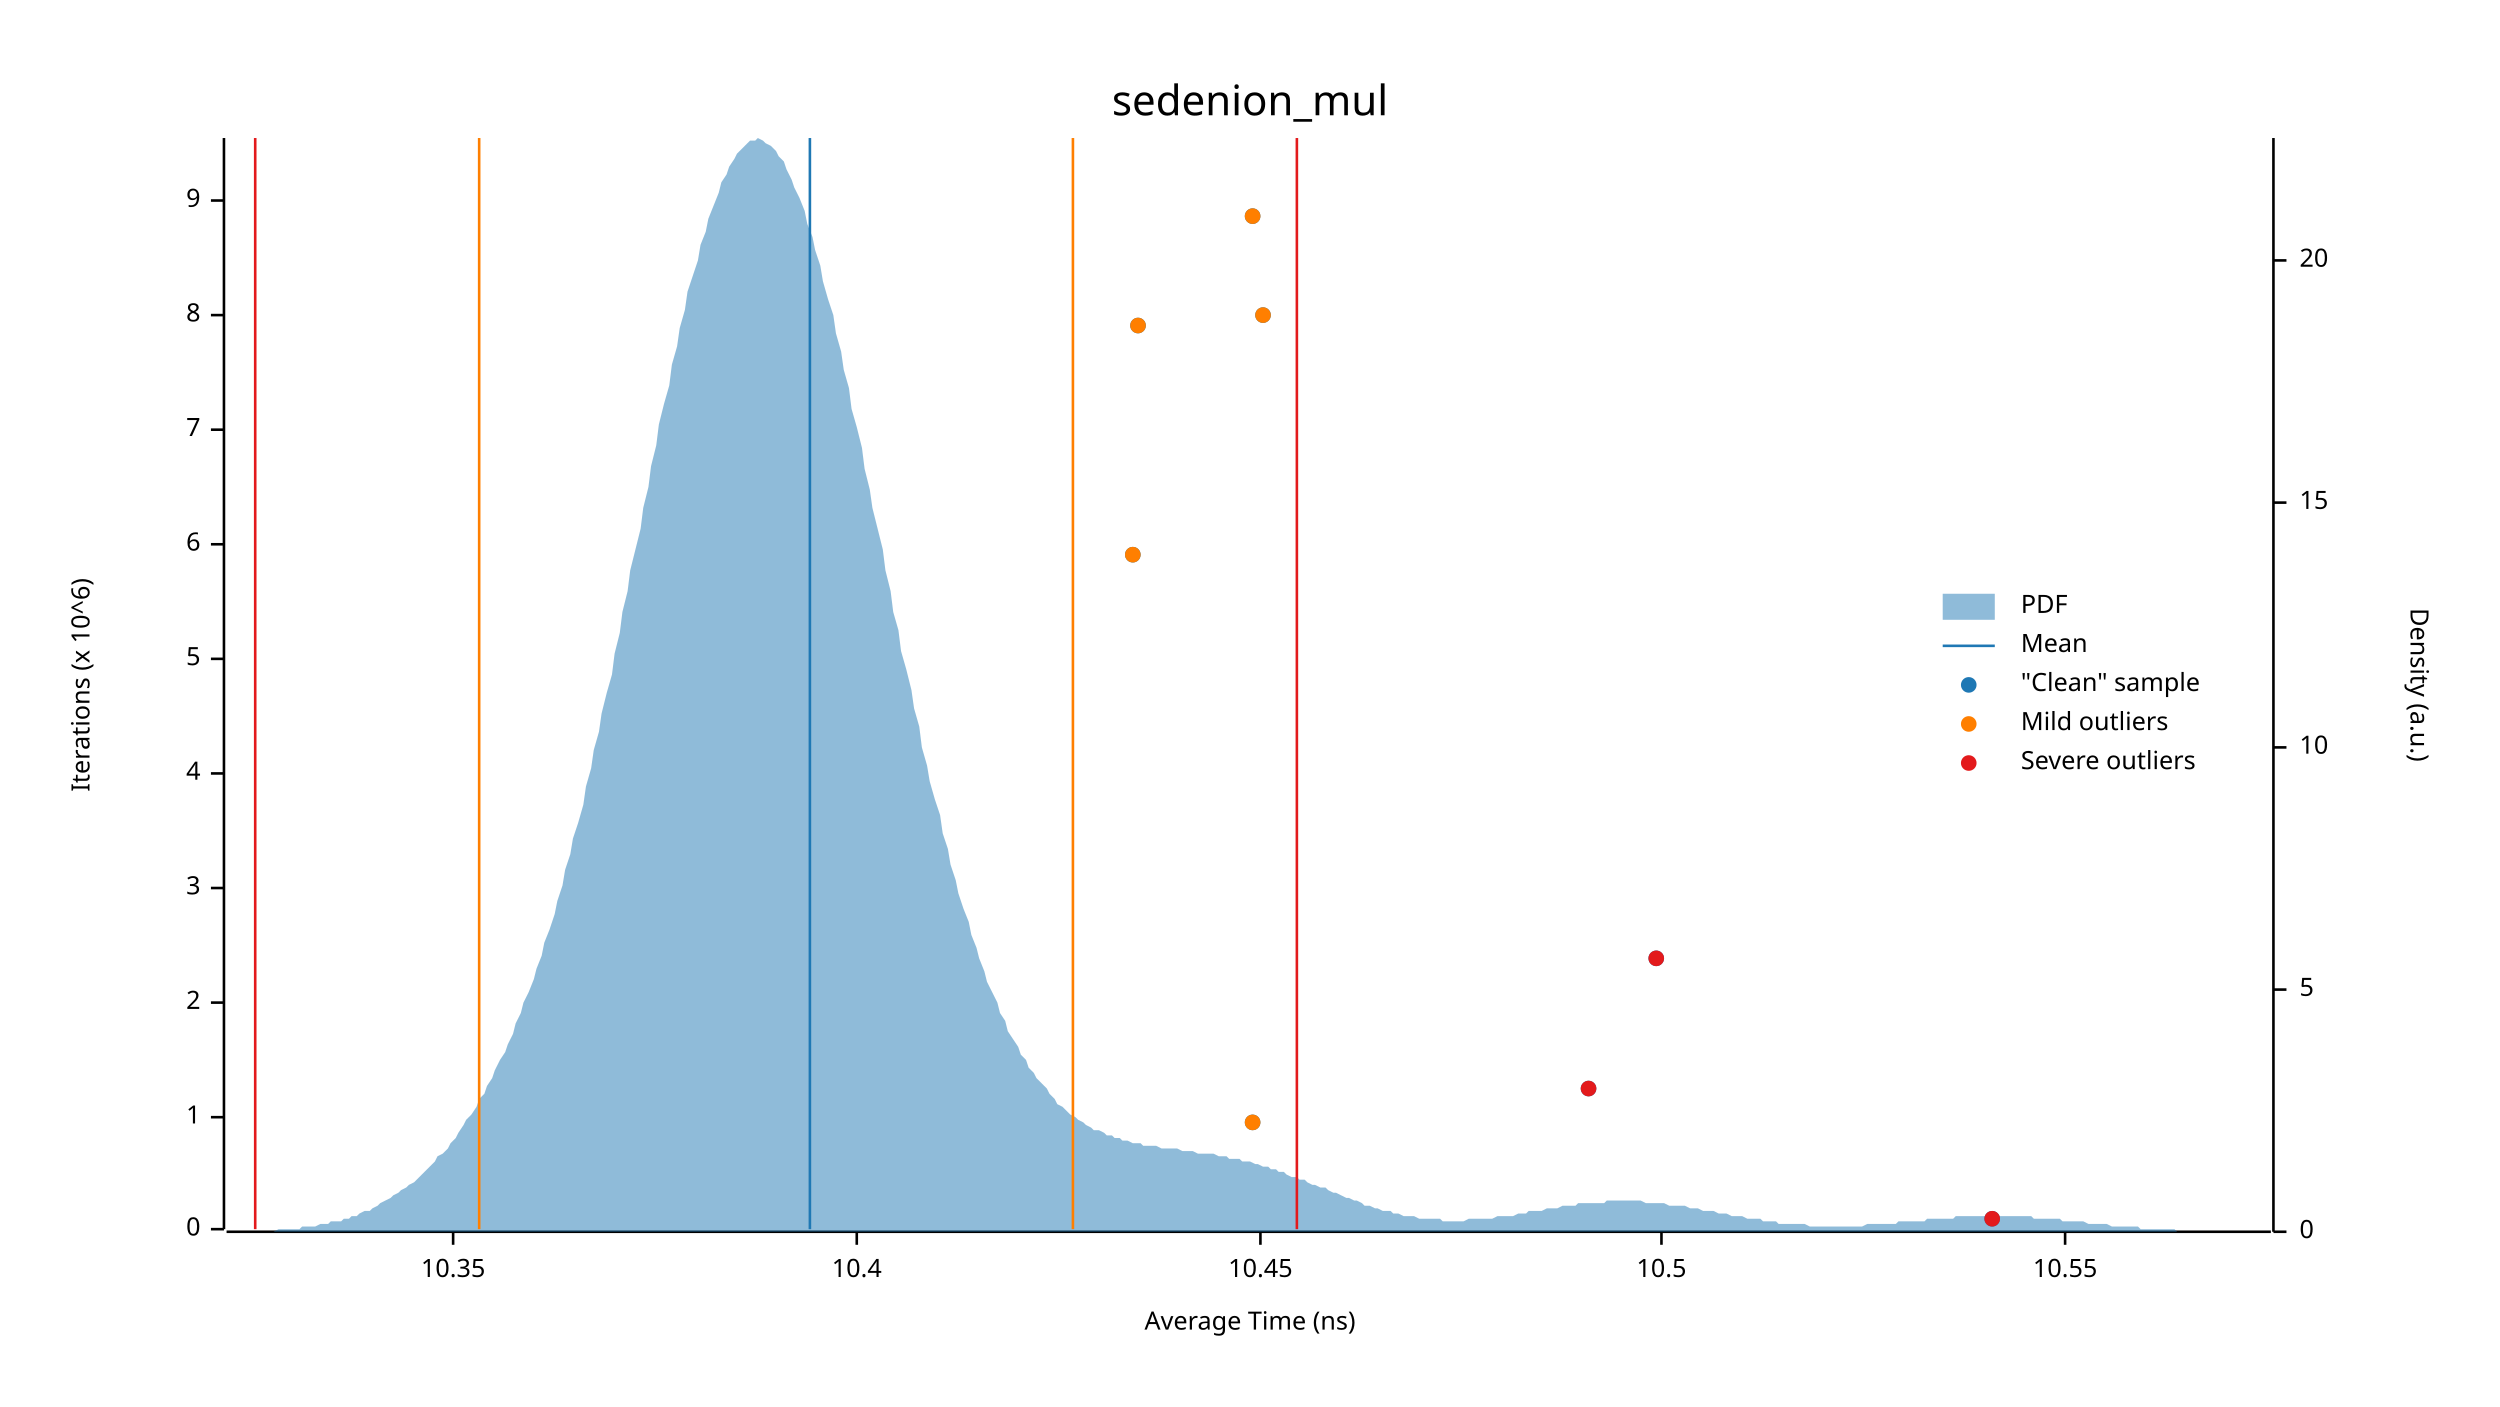
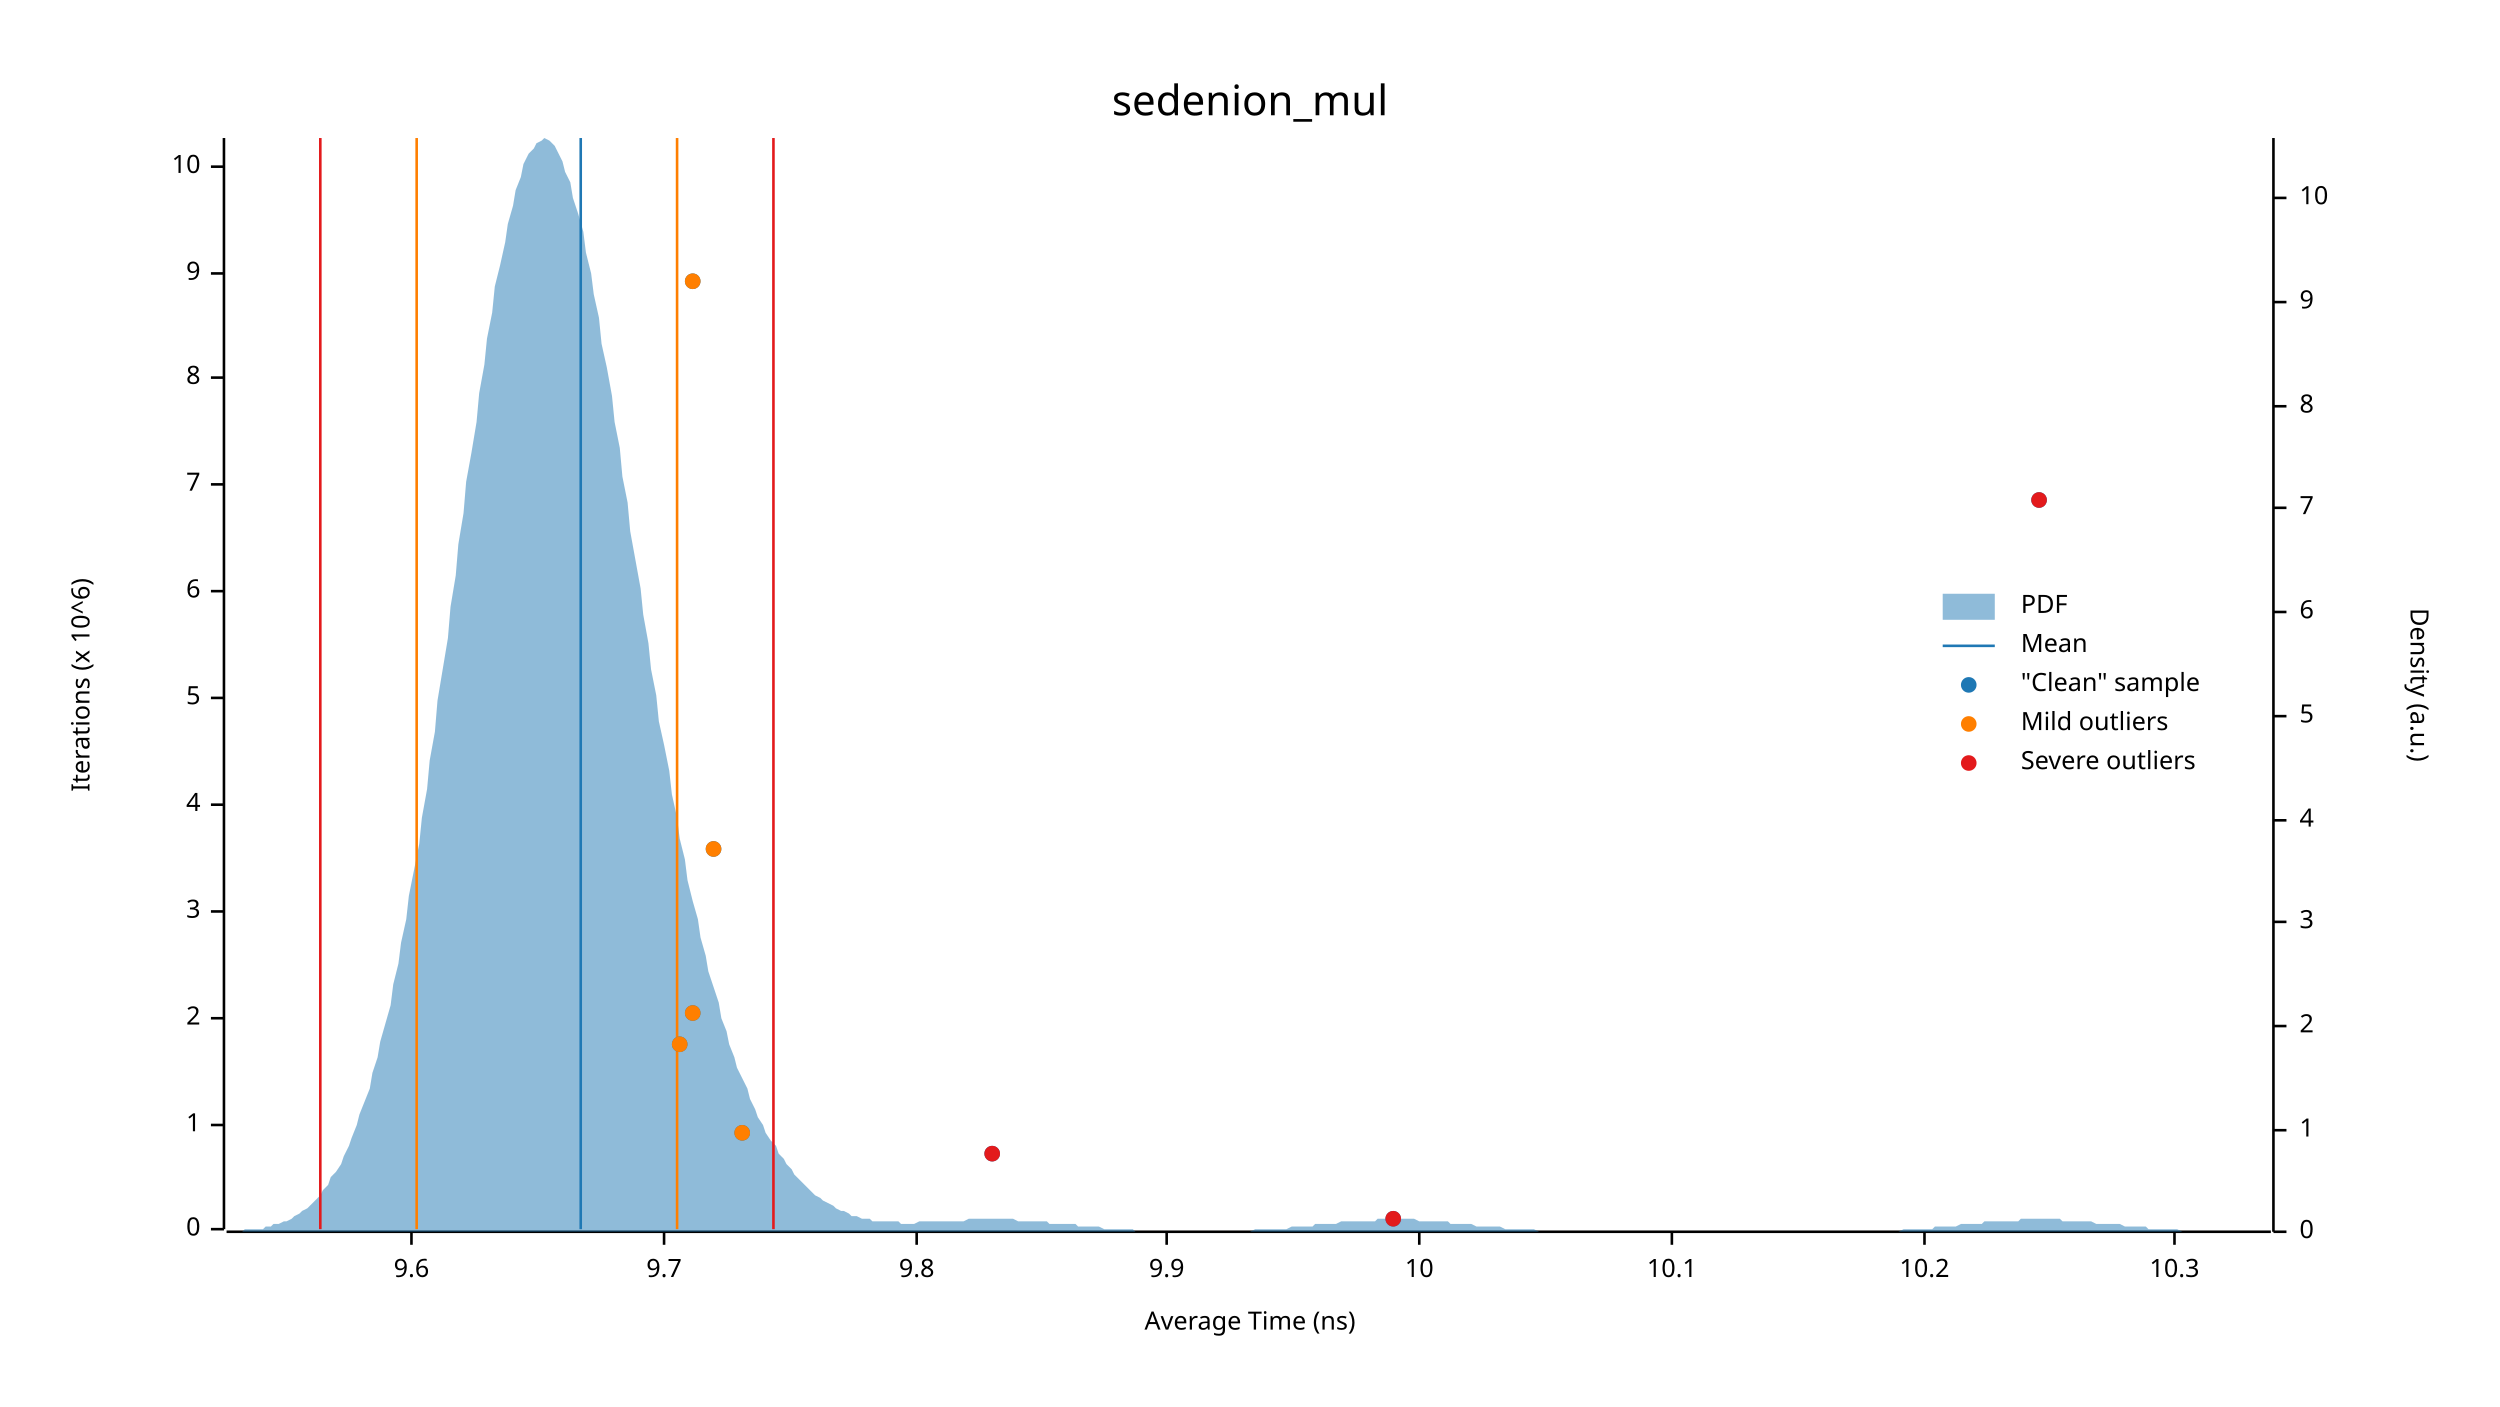
<svg xmlns="http://www.w3.org/2000/svg" width="960" height="540" viewBox="0 0 960 540">
  <text x="480" y="32" dy="0.76em" text-anchor="middle" font-family="sans-serif" font-size="16.129" opacity="1" fill="#000000">
sedenion_mul
</text>
  <text x="27" y="263" dy="0.76em" text-anchor="middle" font-family="sans-serif" font-size="9.677" opacity="1" fill="#000000" transform="rotate(270, 27, 263)">
Iterations (x 10^6)
</text>
  <text x="480" y="513" dy="-0.5ex" text-anchor="middle" font-family="sans-serif" font-size="9.677" opacity="1" fill="#000000">
Average Time (ns)
</text>
  <polyline fill="none" opacity="1" stroke="#000000" stroke-width="1" points="86,53 86,472 " />
  <text x="77" y="472" dy="0.5ex" text-anchor="end" font-family="sans-serif" font-size="9.677" opacity="1" fill="#000000">
0
</text>
  <polyline fill="none" opacity="1" stroke="#000000" stroke-width="1" points="81,472 86,472 " />
-   <text x="77" y="429" dy="0.5ex" text-anchor="end" font-family="sans-serif" font-size="9.677" opacity="1" fill="#000000">
+   <text x="77" y="432" dy="0.5ex" text-anchor="end" font-family="sans-serif" font-size="9.677" opacity="1" fill="#000000">
1
</text>
-   <polyline fill="none" opacity="1" stroke="#000000" stroke-width="1" points="81,429 86,429 " />
-   <text x="77" y="385" dy="0.5ex" text-anchor="end" font-family="sans-serif" font-size="9.677" opacity="1" fill="#000000">
+   <polyline fill="none" opacity="1" stroke="#000000" stroke-width="1" points="81,432 86,432 " />
+   <text x="77" y="391" dy="0.5ex" text-anchor="end" font-family="sans-serif" font-size="9.677" opacity="1" fill="#000000">
2
</text>
-   <polyline fill="none" opacity="1" stroke="#000000" stroke-width="1" points="81,385 86,385 " />
-   <text x="77" y="341" dy="0.5ex" text-anchor="end" font-family="sans-serif" font-size="9.677" opacity="1" fill="#000000">
+   <polyline fill="none" opacity="1" stroke="#000000" stroke-width="1" points="81,391 86,391 " />
+   <text x="77" y="350" dy="0.5ex" text-anchor="end" font-family="sans-serif" font-size="9.677" opacity="1" fill="#000000">
3
</text>
-   <polyline fill="none" opacity="1" stroke="#000000" stroke-width="1" points="81,341 86,341 " />
-   <text x="77" y="297" dy="0.5ex" text-anchor="end" font-family="sans-serif" font-size="9.677" opacity="1" fill="#000000">
+   <polyline fill="none" opacity="1" stroke="#000000" stroke-width="1" points="81,350 86,350 " />
+   <text x="77" y="309" dy="0.5ex" text-anchor="end" font-family="sans-serif" font-size="9.677" opacity="1" fill="#000000">
4
</text>
-   <polyline fill="none" opacity="1" stroke="#000000" stroke-width="1" points="81,297 86,297 " />
-   <text x="77" y="253" dy="0.5ex" text-anchor="end" font-family="sans-serif" font-size="9.677" opacity="1" fill="#000000">
+   <polyline fill="none" opacity="1" stroke="#000000" stroke-width="1" points="81,309 86,309 " />
+   <text x="77" y="268" dy="0.5ex" text-anchor="end" font-family="sans-serif" font-size="9.677" opacity="1" fill="#000000">
5
</text>
-   <polyline fill="none" opacity="1" stroke="#000000" stroke-width="1" points="81,253 86,253 " />
-   <text x="77" y="209" dy="0.5ex" text-anchor="end" font-family="sans-serif" font-size="9.677" opacity="1" fill="#000000">
+   <polyline fill="none" opacity="1" stroke="#000000" stroke-width="1" points="81,268 86,268 " />
+   <text x="77" y="227" dy="0.5ex" text-anchor="end" font-family="sans-serif" font-size="9.677" opacity="1" fill="#000000">
6
</text>
-   <polyline fill="none" opacity="1" stroke="#000000" stroke-width="1" points="81,209 86,209 " />
-   <text x="77" y="165" dy="0.5ex" text-anchor="end" font-family="sans-serif" font-size="9.677" opacity="1" fill="#000000">
+   <polyline fill="none" opacity="1" stroke="#000000" stroke-width="1" points="81,227 86,227 " />
+   <text x="77" y="186" dy="0.5ex" text-anchor="end" font-family="sans-serif" font-size="9.677" opacity="1" fill="#000000">
7
</text>
-   <polyline fill="none" opacity="1" stroke="#000000" stroke-width="1" points="81,165 86,165 " />
-   <text x="77" y="121" dy="0.5ex" text-anchor="end" font-family="sans-serif" font-size="9.677" opacity="1" fill="#000000">
+   <polyline fill="none" opacity="1" stroke="#000000" stroke-width="1" points="81,186 86,186 " />
+   <text x="77" y="145" dy="0.5ex" text-anchor="end" font-family="sans-serif" font-size="9.677" opacity="1" fill="#000000">
8
</text>
-   <polyline fill="none" opacity="1" stroke="#000000" stroke-width="1" points="81,121 86,121 " />
-   <text x="77" y="77" dy="0.5ex" text-anchor="end" font-family="sans-serif" font-size="9.677" opacity="1" fill="#000000">
+   <polyline fill="none" opacity="1" stroke="#000000" stroke-width="1" points="81,145 86,145 " />
+   <text x="77" y="105" dy="0.5ex" text-anchor="end" font-family="sans-serif" font-size="9.677" opacity="1" fill="#000000">
9
</text>
-   <polyline fill="none" opacity="1" stroke="#000000" stroke-width="1" points="81,77 86,77 " />
+   <polyline fill="none" opacity="1" stroke="#000000" stroke-width="1" points="81,105 86,105 " />
+   <text x="77" y="64" dy="0.5ex" text-anchor="end" font-family="sans-serif" font-size="9.677" opacity="1" fill="#000000">
+ 10
+ </text>
+   <polyline fill="none" opacity="1" stroke="#000000" stroke-width="1" points="81,64 86,64 " />
  <polyline fill="none" opacity="1" stroke="#000000" stroke-width="1" points="87,473 872,473 " />
-   <text x="174" y="483" dy="0.76em" text-anchor="middle" font-family="sans-serif" font-size="9.677" opacity="1" fill="#000000">
- 10.35
+   <text x="158" y="483" dy="0.76em" text-anchor="middle" font-family="sans-serif" font-size="9.677" opacity="1" fill="#000000">
+ 9.6
</text>
-   <polyline fill="none" opacity="1" stroke="#000000" stroke-width="1" points="174,473 174,478 " />
-   <text x="329" y="483" dy="0.76em" text-anchor="middle" font-family="sans-serif" font-size="9.677" opacity="1" fill="#000000">
- 10.4
+   <polyline fill="none" opacity="1" stroke="#000000" stroke-width="1" points="158,473 158,478 " />
+   <text x="255" y="483" dy="0.76em" text-anchor="middle" font-family="sans-serif" font-size="9.677" opacity="1" fill="#000000">
+ 9.7
</text>
-   <polyline fill="none" opacity="1" stroke="#000000" stroke-width="1" points="329,473 329,478 " />
-   <text x="484" y="483" dy="0.76em" text-anchor="middle" font-family="sans-serif" font-size="9.677" opacity="1" fill="#000000">
- 10.45
+   <polyline fill="none" opacity="1" stroke="#000000" stroke-width="1" points="255,473 255,478 " />
+   <text x="352" y="483" dy="0.76em" text-anchor="middle" font-family="sans-serif" font-size="9.677" opacity="1" fill="#000000">
+ 9.8
</text>
-   <polyline fill="none" opacity="1" stroke="#000000" stroke-width="1" points="484,473 484,478 " />
-   <text x="638" y="483" dy="0.76em" text-anchor="middle" font-family="sans-serif" font-size="9.677" opacity="1" fill="#000000">
- 10.5
+   <polyline fill="none" opacity="1" stroke="#000000" stroke-width="1" points="352,473 352,478 " />
+   <text x="448" y="483" dy="0.76em" text-anchor="middle" font-family="sans-serif" font-size="9.677" opacity="1" fill="#000000">
+ 9.9
</text>
-   <polyline fill="none" opacity="1" stroke="#000000" stroke-width="1" points="638,473 638,478 " />
-   <text x="793" y="483" dy="0.76em" text-anchor="middle" font-family="sans-serif" font-size="9.677" opacity="1" fill="#000000">
- 10.55
+   <polyline fill="none" opacity="1" stroke="#000000" stroke-width="1" points="448,473 448,478 " />
+   <text x="545" y="483" dy="0.76em" text-anchor="middle" font-family="sans-serif" font-size="9.677" opacity="1" fill="#000000">
+ 10
</text>
-   <polyline fill="none" opacity="1" stroke="#000000" stroke-width="1" points="793,473 793,478 " />
+   <polyline fill="none" opacity="1" stroke="#000000" stroke-width="1" points="545,473 545,478 " />
+   <text x="642" y="483" dy="0.76em" text-anchor="middle" font-family="sans-serif" font-size="9.677" opacity="1" fill="#000000">
+ 10.1
+ </text>
+   <polyline fill="none" opacity="1" stroke="#000000" stroke-width="1" points="642,473 642,478 " />
+   <text x="739" y="483" dy="0.76em" text-anchor="middle" font-family="sans-serif" font-size="9.677" opacity="1" fill="#000000">
+ 10.2
+ </text>
+   <polyline fill="none" opacity="1" stroke="#000000" stroke-width="1" points="739,473 739,478 " />
+   <text x="835" y="483" dy="0.76em" text-anchor="middle" font-family="sans-serif" font-size="9.677" opacity="1" fill="#000000">
+ 10.3
+ </text>
+   <polyline fill="none" opacity="1" stroke="#000000" stroke-width="1" points="835,473 835,478 " />
  <text x="933" y="263" dy="0.76em" text-anchor="middle" font-family="sans-serif" font-size="9.677" opacity="1" fill="#000000" transform="rotate(90, 933, 263)">
Density (a.u.)
</text>
  <polyline fill="none" opacity="1" stroke="#000000" stroke-width="1" points="873,53 873,473 " />
  <text x="883" y="473" dy="0.5ex" text-anchor="start" font-family="sans-serif" font-size="9.677" opacity="1" fill="#000000">
0
</text>
  <polyline fill="none" opacity="1" stroke="#000000" stroke-width="1" points="873,473 878,473 " />
-   <text x="883" y="380" dy="0.5ex" text-anchor="start" font-family="sans-serif" font-size="9.677" opacity="1" fill="#000000">
+   <text x="883" y="434" dy="0.5ex" text-anchor="start" font-family="sans-serif" font-size="9.677" opacity="1" fill="#000000">
+ 1
+ </text>
+   <polyline fill="none" opacity="1" stroke="#000000" stroke-width="1" points="873,434 878,434 " />
+   <text x="883" y="394" dy="0.5ex" text-anchor="start" font-family="sans-serif" font-size="9.677" opacity="1" fill="#000000">
+ 2
+ </text>
+   <polyline fill="none" opacity="1" stroke="#000000" stroke-width="1" points="873,394 878,394 " />
+   <text x="883" y="354" dy="0.5ex" text-anchor="start" font-family="sans-serif" font-size="9.677" opacity="1" fill="#000000">
+ 3
+ </text>
+   <polyline fill="none" opacity="1" stroke="#000000" stroke-width="1" points="873,354 878,354 " />
+   <text x="883" y="315" dy="0.5ex" text-anchor="start" font-family="sans-serif" font-size="9.677" opacity="1" fill="#000000">
+ 4
+ </text>
+   <polyline fill="none" opacity="1" stroke="#000000" stroke-width="1" points="873,315 878,315 " />
+   <text x="883" y="275" dy="0.5ex" text-anchor="start" font-family="sans-serif" font-size="9.677" opacity="1" fill="#000000">
5
</text>
-   <polyline fill="none" opacity="1" stroke="#000000" stroke-width="1" points="873,380 878,380 " />
-   <text x="883" y="287" dy="0.5ex" text-anchor="start" font-family="sans-serif" font-size="9.677" opacity="1" fill="#000000">
+   <polyline fill="none" opacity="1" stroke="#000000" stroke-width="1" points="873,275 878,275 " />
+   <text x="883" y="235" dy="0.5ex" text-anchor="start" font-family="sans-serif" font-size="9.677" opacity="1" fill="#000000">
+ 6
+ </text>
+   <polyline fill="none" opacity="1" stroke="#000000" stroke-width="1" points="873,235 878,235 " />
+   <text x="883" y="195" dy="0.5ex" text-anchor="start" font-family="sans-serif" font-size="9.677" opacity="1" fill="#000000">
+ 7
+ </text>
+   <polyline fill="none" opacity="1" stroke="#000000" stroke-width="1" points="873,195 878,195 " />
+   <text x="883" y="156" dy="0.5ex" text-anchor="start" font-family="sans-serif" font-size="9.677" opacity="1" fill="#000000">
+ 8
+ </text>
+   <polyline fill="none" opacity="1" stroke="#000000" stroke-width="1" points="873,156 878,156 " />
+   <text x="883" y="116" dy="0.5ex" text-anchor="start" font-family="sans-serif" font-size="9.677" opacity="1" fill="#000000">
+ 9
+ </text>
+   <polyline fill="none" opacity="1" stroke="#000000" stroke-width="1" points="873,116 878,116 " />
+   <text x="883" y="76" dy="0.5ex" text-anchor="start" font-family="sans-serif" font-size="9.677" opacity="1" fill="#000000">
10
</text>
-   <polyline fill="none" opacity="1" stroke="#000000" stroke-width="1" points="873,287 878,287 " />
-   <text x="883" y="193" dy="0.5ex" text-anchor="start" font-family="sans-serif" font-size="9.677" opacity="1" fill="#000000">
- 15
- </text>
-   <polyline fill="none" opacity="1" stroke="#000000" stroke-width="1" points="873,193 878,193 " />
-   <text x="883" y="100" dy="0.5ex" text-anchor="start" font-family="sans-serif" font-size="9.677" opacity="1" fill="#000000">
- 20
- </text>
-   <polyline fill="none" opacity="1" stroke="#000000" stroke-width="1" points="873,100 878,100 " />
-   <polygon opacity="0.5" fill="#1F78B4" points="87,473 88,473 90,473 91,473 93,473 94,473 96,473 98,473 99,473 101,473 102,473 104,473 105,473 107,472 109,472 110,472 112,472 113,472 115,472 116,471 118,471 120,471 121,471 123,470 124,470 126,470 127,469 129,469 131,469 132,468 134,468 135,467 137,467 138,466 140,465 142,465 143,464 145,463 146,462 148,461 150,460 151,459 153,458 154,457 156,456 157,455 159,454 161,452 162,451 164,449 165,448 167,446 168,444 170,443 172,441 173,439 175,437 176,435 178,432 179,430 181,428 183,425 184,422 186,420 187,417 189,414 190,411 192,407 194,404 195,401 197,397 198,393 200,389 201,385 203,381 205,376 206,372 208,367 209,362 211,357 213,351 214,346 216,340 217,334 219,328 220,322 222,316 224,309 225,302 227,295 228,288 230,281 231,274 233,266 235,259 236,251 238,243 239,235 241,227 242,219 244,211 246,203 247,195 249,187 250,179 252,171 253,163 255,155 257,148 258,140 260,133 261,126 263,119 264,112 266,106 268,100 269,94 271,89 272,84 274,79 276,74 277,70 279,67 280,64 282,61 283,59 285,57 287,55 288,54 290,54 291,53 293,54 294,55 296,56 298,58 299,60 301,62 302,65 304,69 305,72 307,76 309,81 310,86 312,91 313,96 315,102 316,108 318,115 320,121 321,128 323,135 324,142 326,149 327,157 329,164 331,172 332,180 334,188 335,195 337,203 339,211 340,219 342,227 343,235 345,242 346,250 348,257 350,265 351,272 353,279 354,287 356,294 357,300 359,307 361,313 362,320 364,326 365,332 367,338 368,343 370,349 372,354 373,359 375,364 376,368 378,373 379,377 381,381 383,385 384,389 386,392 387,396 389,399 391,402 392,405 394,407 395,410 397,412 398,414 400,416 402,418 403,420 405,422 406,424 408,425 409,426 411,428 413,429 414,430 416,431 417,432 419,433 420,434 422,434 424,435 425,436 427,436 428,437 430,437 431,438 433,438 435,439 436,439 438,439 439,440 441,440 442,440 444,440 446,441 447,441 449,441 450,441 452,441 454,442 455,442 457,442 458,442 460,443 461,443 463,443 465,443 466,443 468,444 469,444 471,444 472,445 474,445 476,445 477,446 479,446 480,446 482,447 483,447 485,448 487,448 488,449 490,449 491,450 493,450 494,451 496,452 498,452 499,453 501,453 502,454 504,455 505,455 507,456 509,456 510,457 512,458 513,458 515,459 517,460 518,460 520,461 521,461 523,462 524,463 526,463 528,464 529,464 531,465 532,465 534,465 535,466 537,466 539,467 540,467 542,467 543,467 545,468 546,468 548,468 550,468 551,468 553,468 554,469 556,469 557,469 559,469 561,469 562,469 564,468 565,468 567,468 568,468 570,468 572,468 573,468 575,467 576,467 578,467 580,467 581,467 583,466 584,466 586,466 587,465 589,465 591,465 592,465 594,464 595,464 597,464 598,464 600,463 602,463 603,463 605,463 606,462 608,462 609,462 611,462 613,462 614,462 616,462 617,461 619,461 620,461 622,461 624,461 625,461 627,461 628,461 630,461 632,462 633,462 635,462 636,462 638,462 639,462 641,463 643,463 644,463 646,463 647,463 649,464 650,464 652,464 654,465 655,465 657,465 658,465 660,466 661,466 663,466 665,467 666,467 668,467 669,467 671,468 672,468 674,468 676,468 677,469 679,469 680,469 682,469 683,470 685,470 687,470 688,470 690,470 691,470 693,470 695,471 696,471 698,471 699,471 701,471 702,471 704,471 706,471 707,471 709,471 710,471 712,471 713,471 715,471 717,470 718,470 720,470 721,470 723,470 724,470 726,470 728,470 729,469 731,469 732,469 734,469 735,469 737,469 739,469 740,468 742,468 743,468 745,468 746,468 748,468 750,468 751,467 753,467 754,467 756,467 758,467 759,467 761,467 762,467 764,467 765,467 767,467 769,467 770,467 772,467 773,467 775,467 776,467 778,467 780,467 781,468 783,468 784,468 786,468 787,468 789,468 791,468 792,469 794,469 795,469 797,469 798,469 800,469 802,470 803,470 805,470 806,470 808,470 809,470 811,471 813,471 814,471 816,471 817,471 819,471 821,471 822,472 824,472 825,472 827,472 828,472 830,472 832,472 833,472 835,472 836,473 838,473 839,473 841,473 843,473 844,473 846,473 847,473 849,473 850,473 852,473 854,473 855,473 857,473 858,473 860,473 861,473 863,473 865,473 866,473 868,473 869,473 871,473 873,473 873,473 87,473 " />
-   <polyline fill="none" opacity="1" stroke="#1F78B4" stroke-width="1" points="311,472 311,53 " />
-   <polyline fill="none" opacity="1" stroke="#FF7F00" stroke-width="1" points="184,472 184,53 " />
-   <polyline fill="none" opacity="1" stroke="#FF7F00" stroke-width="1" points="412,472 412,53 " />
-   <polyline fill="none" opacity="1" stroke="#E31A1C" stroke-width="1" points="98,472 98,53 " />
-   <polyline fill="none" opacity="1" stroke="#E31A1C" stroke-width="1" points="498,472 498,53 " />
-   <circle cx="765" cy="468" r="3" opacity="1" fill="#1F78B4" stroke="none" stroke-width="1" />
-   <circle cx="481" cy="431" r="3" opacity="1" fill="#1F78B4" stroke="none" stroke-width="1" />
-   <circle cx="610" cy="418" r="3" opacity="1" fill="#1F78B4" stroke="none" stroke-width="1" />
-   <circle cx="636" cy="368" r="3" opacity="1" fill="#1F78B4" stroke="none" stroke-width="1" />
-   <circle cx="435" cy="213" r="3" opacity="1" fill="#1F78B4" stroke="none" stroke-width="1" />
-   <circle cx="437" cy="125" r="3" opacity="1" fill="#1F78B4" stroke="none" stroke-width="1" />
-   <circle cx="485" cy="121" r="3" opacity="1" fill="#1F78B4" stroke="none" stroke-width="1" />
-   <circle cx="481" cy="83" r="3" opacity="1" fill="#1F78B4" stroke="none" stroke-width="1" />
-   <circle cx="481" cy="431" r="3" opacity="1" fill="#FF7F00" stroke="none" stroke-width="1" />
-   <circle cx="435" cy="213" r="3" opacity="1" fill="#FF7F00" stroke="none" stroke-width="1" />
-   <circle cx="437" cy="125" r="3" opacity="1" fill="#FF7F00" stroke="none" stroke-width="1" />
-   <circle cx="485" cy="121" r="3" opacity="1" fill="#FF7F00" stroke="none" stroke-width="1" />
-   <circle cx="481" cy="83" r="3" opacity="1" fill="#FF7F00" stroke="none" stroke-width="1" />
-   <circle cx="765" cy="468" r="3" opacity="1" fill="#E31A1C" stroke="none" stroke-width="1" />
-   <circle cx="610" cy="418" r="3" opacity="1" fill="#E31A1C" stroke="none" stroke-width="1" />
-   <circle cx="636" cy="368" r="3" opacity="1" fill="#E31A1C" stroke="none" stroke-width="1" />
+   <polyline fill="none" opacity="1" stroke="#000000" stroke-width="1" points="873,76 878,76 " />
+   <polygon opacity="0.5" fill="#1F78B4" points="87,473 88,473 90,473 91,473 93,473 94,472 96,472 98,472 99,472 101,472 102,471 104,471 105,470 107,470 109,469 110,469 112,468 113,467 115,466 116,465 118,464 120,462 121,461 123,459 124,457 126,455 127,452 129,450 131,447 132,444 134,440 135,437 137,432 138,428 140,423 142,418 143,412 145,406 146,400 148,393 150,386 151,378 153,370 154,362 156,353 157,344 159,334 161,324 162,314 164,303 165,292 167,281 168,269 170,257 172,245 173,233 175,221 176,209 178,197 179,185 181,174 183,162 184,151 186,140 187,130 189,120 190,110 192,102 194,93 195,86 197,79 198,73 200,68 201,63 203,59 205,57 206,55 208,54 209,53 211,54 213,56 214,58 216,62 217,66 219,70 220,76 222,82 224,89 225,97 227,105 228,113 230,122 231,132 233,141 235,152 236,162 238,172 239,183 241,193 242,204 244,215 246,226 247,236 249,247 250,257 252,267 253,277 255,286 257,296 258,305 260,314 261,322 263,330 264,338 266,346 268,353 269,360 271,367 272,373 274,379 276,385 277,391 279,396 280,401 282,406 283,410 285,414 287,418 288,422 290,426 291,429 293,432 294,435 296,438 298,440 299,443 301,445 302,447 304,449 305,451 307,453 309,455 310,456 312,458 313,459 315,460 316,461 318,462 320,463 321,464 323,465 324,465 326,466 327,467 329,467 331,468 332,468 334,468 335,469 337,469 339,469 340,469 342,469 343,469 345,469 346,470 348,470 350,470 351,470 353,469 354,469 356,469 357,469 359,469 361,469 362,469 364,469 365,469 367,469 368,469 370,469 372,468 373,468 375,468 376,468 378,468 379,468 381,468 383,468 384,468 386,468 387,468 389,468 391,469 392,469 394,469 395,469 397,469 398,469 400,469 402,469 403,470 405,470 406,470 408,470 409,470 411,470 413,470 414,471 416,471 417,471 419,471 420,471 422,471 424,472 425,472 427,472 428,472 430,472 431,472 433,472 435,472 436,473 438,473 439,473 441,473 442,473 444,473 446,473 447,473 449,473 450,473 452,473 454,473 455,473 457,473 458,473 460,473 461,473 463,473 465,473 466,473 468,473 469,473 471,473 472,473 474,473 476,473 477,473 479,473 480,473 482,472 483,472 485,472 487,472 488,472 490,472 491,472 493,472 494,472 496,471 498,471 499,471 501,471 502,471 504,471 505,470 507,470 509,470 510,470 512,470 513,470 515,469 517,469 518,469 520,469 521,469 523,469 524,469 526,469 528,469 529,468 531,468 532,468 534,468 535,468 537,468 539,468 540,468 542,468 543,468 545,469 546,469 548,469 550,469 551,469 553,469 554,469 556,469 557,470 559,470 561,470 562,470 564,470 565,470 567,471 568,471 570,471 572,471 573,471 575,471 576,471 578,472 580,472 581,472 583,472 584,472 586,472 587,472 589,472 591,473 592,473 594,473 595,473 597,473 598,473 600,473 602,473 603,473 605,473 606,473 608,473 609,473 611,473 613,473 614,473 616,473 617,473 619,473 620,473 622,473 624,473 625,473 627,473 628,473 630,473 632,473 633,473 635,473 636,473 638,473 639,473 641,473 643,473 644,473 646,473 647,473 649,473 650,473 652,473 654,473 655,473 657,473 658,473 660,473 661,473 663,473 665,473 666,473 668,473 669,473 671,473 672,473 674,473 676,473 677,473 679,473 680,473 682,473 683,473 685,473 687,473 688,473 690,473 691,473 693,473 695,473 696,473 698,473 699,473 701,473 702,473 704,473 706,473 707,473 709,473 710,473 712,473 713,473 715,473 717,473 718,473 720,473 721,473 723,473 724,473 726,473 728,473 729,473 731,472 732,472 734,472 735,472 737,472 739,472 740,472 742,472 743,471 745,471 746,471 748,471 750,471 751,471 753,470 754,470 756,470 758,470 759,470 761,470 762,469 764,469 765,469 767,469 769,469 770,469 772,469 773,469 775,469 776,468 778,468 780,468 781,468 783,468 784,468 786,468 787,468 789,468 791,468 792,469 794,469 795,469 797,469 798,469 800,469 802,469 803,469 805,470 806,470 808,470 809,470 811,470 813,470 814,470 816,471 817,471 819,471 821,471 822,471 824,471 825,472 827,472 828,472 830,472 832,472 833,472 835,472 836,472 838,473 839,473 841,473 843,473 844,473 846,473 847,473 849,473 850,473 852,473 854,473 855,473 857,473 858,473 860,473 861,473 863,473 865,473 866,473 868,473 869,473 871,473 873,473 873,473 87,473 " />
+   <polyline fill="none" opacity="1" stroke="#1F78B4" stroke-width="1" points="223,472 223,53 " />
+   <polyline fill="none" opacity="1" stroke="#FF7F00" stroke-width="1" points="160,472 160,53 " />
+   <polyline fill="none" opacity="1" stroke="#FF7F00" stroke-width="1" points="260,472 260,53 " />
+   <polyline fill="none" opacity="1" stroke="#E31A1C" stroke-width="1" points="123,472 123,53 " />
+   <polyline fill="none" opacity="1" stroke="#E31A1C" stroke-width="1" points="297,472 297,53 " />
+   <circle cx="535" cy="468" r="3" opacity="1" fill="#1F78B4" stroke="none" stroke-width="1" />
+   <circle cx="381" cy="443" r="3" opacity="1" fill="#1F78B4" stroke="none" stroke-width="1" />
+   <circle cx="285" cy="435" r="3" opacity="1" fill="#1F78B4" stroke="none" stroke-width="1" />
+   <circle cx="261" cy="401" r="3" opacity="1" fill="#1F78B4" stroke="none" stroke-width="1" />
+   <circle cx="266" cy="389" r="3" opacity="1" fill="#1F78B4" stroke="none" stroke-width="1" />
+   <circle cx="274" cy="326" r="3" opacity="1" fill="#1F78B4" stroke="none" stroke-width="1" />
+   <circle cx="783" cy="192" r="3" opacity="1" fill="#1F78B4" stroke="none" stroke-width="1" />
+   <circle cx="266" cy="108" r="3" opacity="1" fill="#1F78B4" stroke="none" stroke-width="1" />
+   <circle cx="285" cy="435" r="3" opacity="1" fill="#FF7F00" stroke="none" stroke-width="1" />
+   <circle cx="261" cy="401" r="3" opacity="1" fill="#FF7F00" stroke="none" stroke-width="1" />
+   <circle cx="266" cy="389" r="3" opacity="1" fill="#FF7F00" stroke="none" stroke-width="1" />
+   <circle cx="274" cy="326" r="3" opacity="1" fill="#FF7F00" stroke="none" stroke-width="1" />
+   <circle cx="266" cy="108" r="3" opacity="1" fill="#FF7F00" stroke="none" stroke-width="1" />
+   <circle cx="535" cy="468" r="3" opacity="1" fill="#E31A1C" stroke="none" stroke-width="1" />
+   <circle cx="381" cy="443" r="3" opacity="1" fill="#E31A1C" stroke="none" stroke-width="1" />
+   <circle cx="783" cy="192" r="3" opacity="1" fill="#E31A1C" stroke="none" stroke-width="1" />
  <text x="776" y="228" dy="0.76em" text-anchor="start" font-family="sans-serif" font-size="9.677" opacity="1" fill="#000000">
PDF
</text>
  <text x="776" y="243" dy="0.76em" text-anchor="start" font-family="sans-serif" font-size="9.677" opacity="1" fill="#000000">
Mean
</text>
  <text x="776" y="258" dy="0.76em" text-anchor="start" font-family="sans-serif" font-size="9.677" opacity="1" fill="#000000">
"Clean" sample
</text>
  <text x="776" y="273" dy="0.76em" text-anchor="start" font-family="sans-serif" font-size="9.677" opacity="1" fill="#000000">
Mild outliers
</text>
  <text x="776" y="288" dy="0.76em" text-anchor="start" font-family="sans-serif" font-size="9.677" opacity="1" fill="#000000">
Severe outliers
</text>
  <rect x="746" y="228" width="20" height="10" opacity="0.5" fill="#1F78B4" stroke="none" />
  <polyline fill="none" opacity="1" stroke="#1F78B4" stroke-width="1" points="746,248 766,248 " />
  <circle cx="756" cy="263" r="3" opacity="1" fill="#1F78B4" stroke="none" stroke-width="1" />
  <circle cx="756" cy="278" r="3" opacity="1" fill="#FF7F00" stroke="none" stroke-width="1" />
  <circle cx="756" cy="293" r="3" opacity="1" fill="#E31A1C" stroke="none" stroke-width="1" />
</svg>
